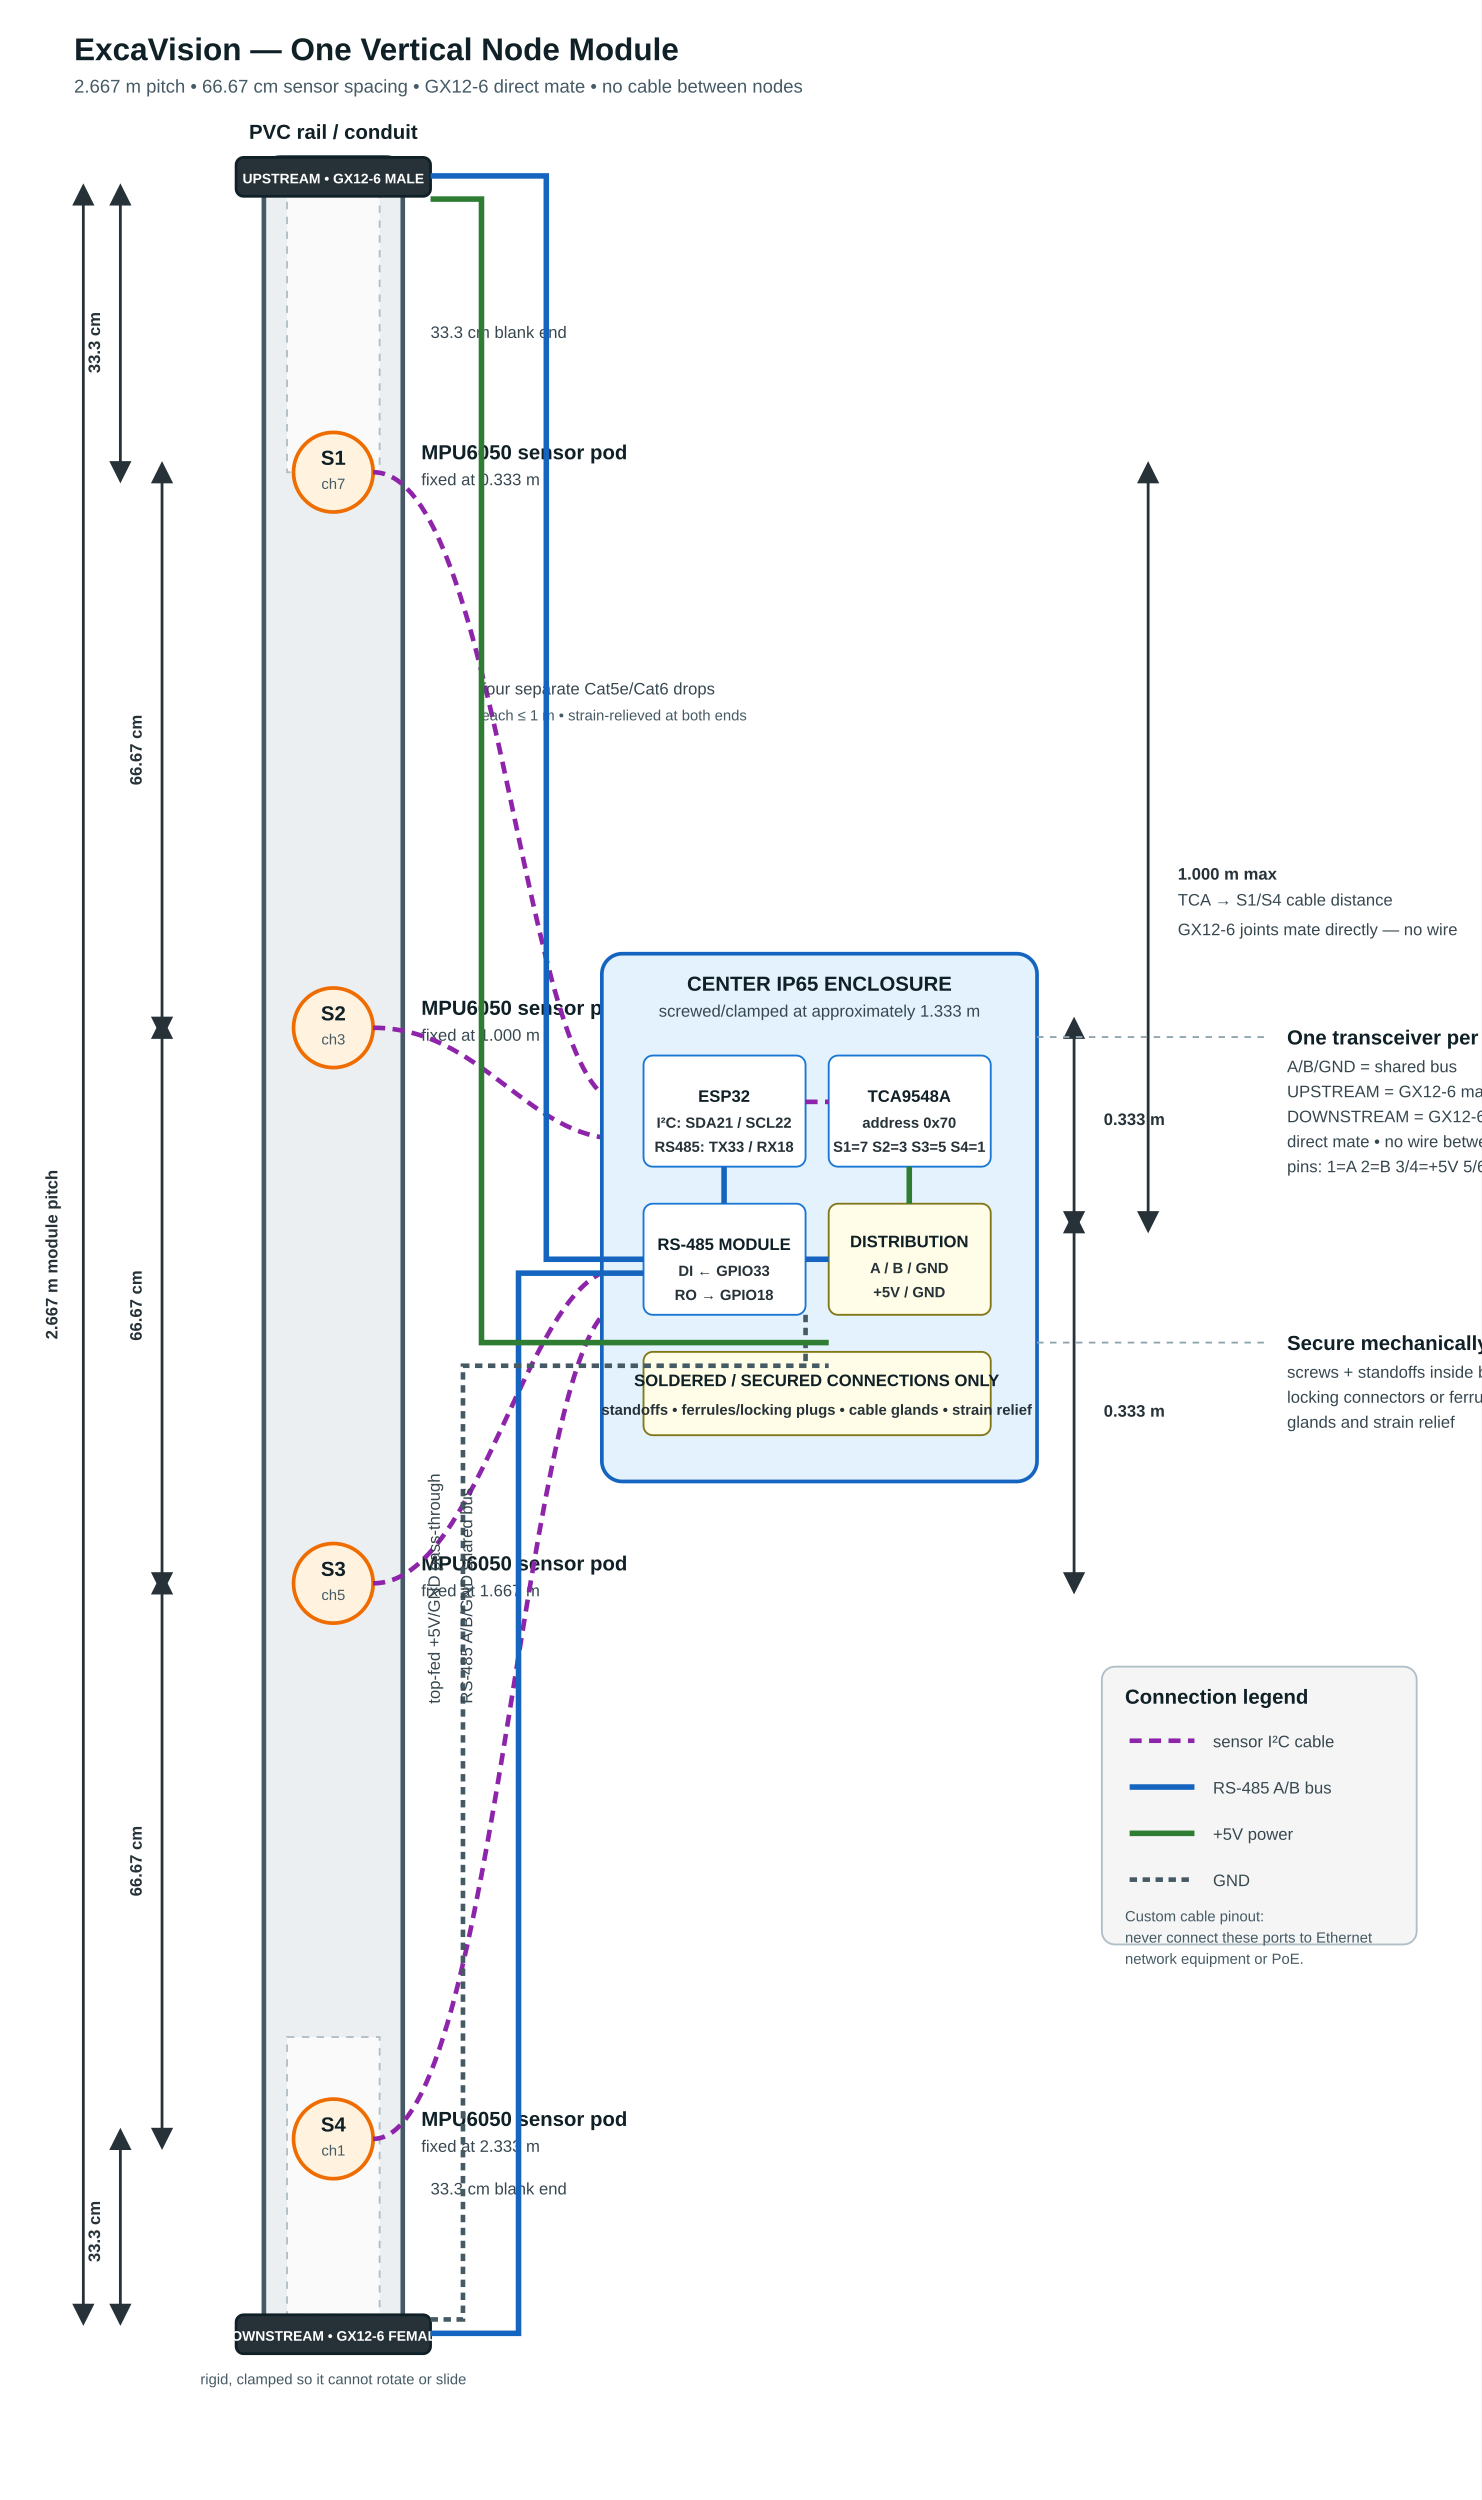
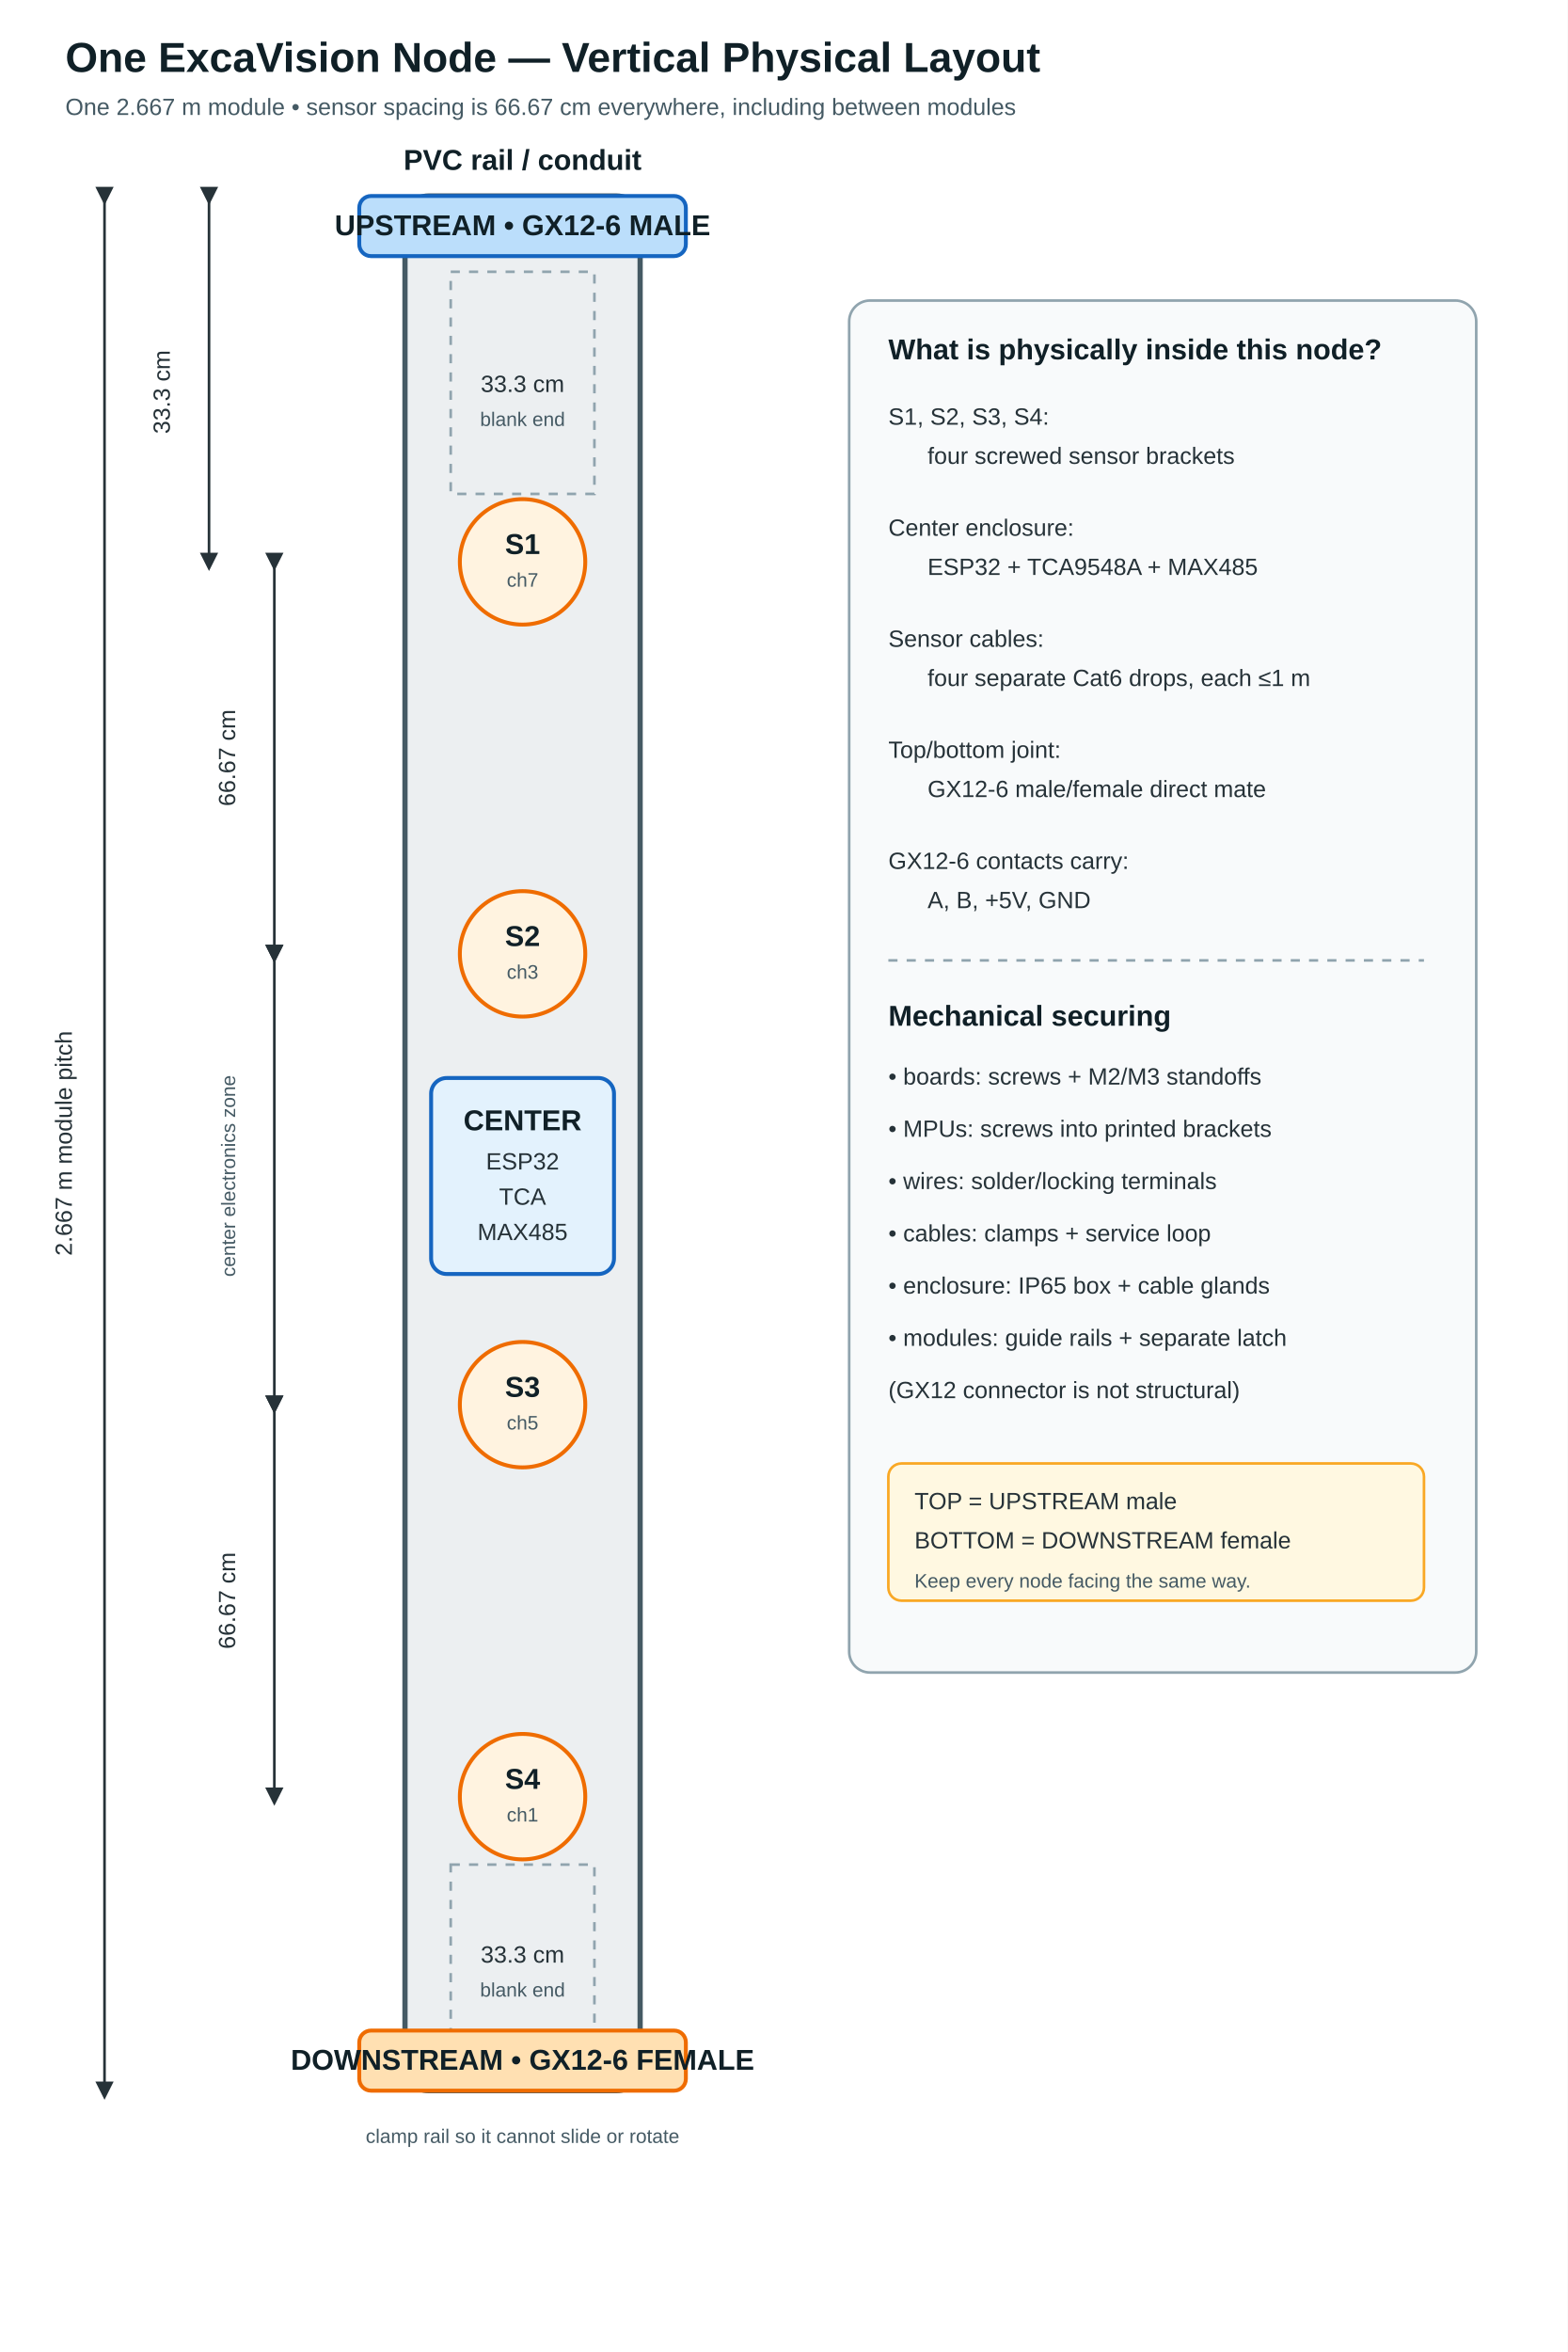
- <svg xmlns="http://www.w3.org/2000/svg" width="1600" height="2700" viewBox="0 0 1600 2700">
+ <svg xmlns="http://www.w3.org/2000/svg" width="1200" height="1800" viewBox="0 0 1200 1800">
  <defs>
-     <marker id="arrow" viewBox="0 0 10 10" refX="5" refY="5" markerWidth="8" markerHeight="8" orient="auto-start-reverse">
-       <path d="M 0 0 L 10 5 L 0 10 z" fill="#263238" />
+     <style>
+       .title{font:700 32px Arial;fill:#102027}.sub{font:400 18px Arial;fill:#455a64}
+       .h{font:700 22px Arial;fill:#102027}.txt{font:400 18px Arial;fill:#263238}.small{font:400 15px Arial;fill:#455a64}
+       .rail{fill:#eceff1;stroke:#455a64;stroke-width:4}.sensor{fill:#fff3e0;stroke:#ef6c00;stroke-width:3}
+       .box{fill:#e3f2fd;stroke:#1565c0;stroke-width:3}.male{fill:#bbdefb;stroke:#1565c0;stroke-width:3}
+       .female{fill:#ffe0b2;stroke:#ef6c00;stroke-width:3}.dim{stroke:#263238;stroke-width:2;marker-start:url(#a);marker-end:url(#a);fill:none}
+       .guide{stroke:#90a4ae;stroke-width:2;stroke-dasharray:7 7;fill:none}
+     </style>
+     <marker id="a" viewBox="0 0 10 10" refX="5" refY="5" markerWidth="7" markerHeight="7" orient="auto">
+       <path d="M0 0L10 5L0 10z" fill="#263238" />
    </marker>
-     <marker id="blueArrow" viewBox="0 0 10 10" refX="5" refY="5" markerWidth="8" markerHeight="8" orient="auto-start-reverse">
-       <path d="M 0 0 L 10 5 L 0 10 z" fill="#1565c0" />
-     </marker>
-     <marker id="greenArrow" viewBox="0 0 10 10" refX="5" refY="5" markerWidth="8" markerHeight="8" orient="auto-start-reverse">
-       <path d="M 0 0 L 10 5 L 0 10 z" fill="#2e7d32" />
-     </marker>
-     <style>
-       .title { font: 700 34px Arial, sans-serif; fill: #102027; }
-       .subtitle { font: 400 20px Arial, sans-serif; fill: #455a64; }
-       .label { font: 700 22px Arial, sans-serif; fill: #102027; }
-       .small { font: 400 18px Arial, sans-serif; fill: #37474f; }
-       .tiny { font: 400 16px Arial, sans-serif; fill: #455a64; }
-       .dim { font: 700 18px Arial, sans-serif; fill: #263238; }
-       .boxtext { font: 700 18px Arial, sans-serif; fill: #102027; }
-       .pin { font: 600 16px Arial, sans-serif; fill: #263238; }
-       .rail { fill: #eceff1; stroke: #455a64; stroke-width: 5; }
-       .blank { fill: #fafafa; stroke: #b0bec5; stroke-width: 2; stroke-dasharray: 8 8; }
-       .sensor { fill: #fff3e0; stroke: #ef6c00; stroke-width: 4; }
-       .electronics { fill: #e3f2fd; stroke: #1565c0; stroke-width: 4; }
-       .board { fill: #ffffff; stroke: #1976d2; stroke-width: 2; }
-       .terminal { fill: #fffde7; stroke: #827717; stroke-width: 2; }
-       .port { fill: #263238; stroke: #102027; stroke-width: 3; }
-       .wireI2C { fill: none; stroke: #8e24aa; stroke-width: 5; stroke-dasharray: 13 8; }
-       .wirePower { fill: none; stroke: #2e7d32; stroke-width: 6; }
-       .wire485 { fill: none; stroke: #1565c0; stroke-width: 6; }
-       .wireGnd { fill: none; stroke: #455a64; stroke-width: 5; stroke-dasharray: 8 6; }
-       .dimension { fill: none; stroke: #263238; stroke-width: 3; marker-start: url(#arrow); marker-end: url(#arrow); }
-       .guide { fill: none; stroke: #90a4ae; stroke-width: 2; stroke-dasharray: 7 7; }
-     </style>
  </defs>
-   <rect width="1600" height="2700" fill="#ffffff" />
-   <text x="80" y="65" class="title">ExcaVision — One Vertical Node Module</text>
-   <text x="80" y="100" class="subtitle">2.667 m pitch • 66.67 cm sensor spacing • GX12-6 direct mate • no cable between nodes</text>
-   <rect x="285" y="170" width="150" height="2370" rx="18" class="rail" />
-   <text x="360" y="150" text-anchor="middle" class="label">PVC rail / conduit</text>
-   <text x="360" y="2575" text-anchor="middle" class="tiny">rigid, clamped so it cannot rotate or slide</text>
-   <rect x="310" y="210" width="100" height="300" class="blank" />
-   <rect x="310" y="2200" width="100" height="300" class="blank" />
-   <text x="465" y="365" class="small">33.3 cm blank end</text>
-   <text x="465" y="2370" class="small">33.3 cm blank end</text>
-   <rect x="255" y="170" width="210" height="42" rx="8" class="port" />
-   <text x="360" y="198" text-anchor="middle" fill="#ffffff" style="font:700 15px Arial">UPSTREAM • GX12-6 MALE</text>
-   <rect x="255" y="2500" width="210" height="42" rx="8" class="port" />
-   <text x="360" y="2528" text-anchor="middle" fill="#ffffff" style="font:700 15px Arial">DOWNSTREAM • GX12-6 FEMALE</text>
-   <g>
-     <circle cx="360" cy="510" r="43" class="sensor" />
-     <text x="360" y="502" text-anchor="middle" class="label">S1</text>
-     <text x="360" y="528" text-anchor="middle" class="tiny">ch7</text>
-     <text x="455" y="496" class="label">MPU6050 sensor pod</text>
-     <text x="455" y="524" class="small">fixed at 0.333 m</text>
-   </g>
-   <g>
-     <circle cx="360" cy="1110" r="43" class="sensor" />
-     <text x="360" y="1102" text-anchor="middle" class="label">S2</text>
-     <text x="360" y="1128" text-anchor="middle" class="tiny">ch3</text>
-     <text x="455" y="1096" class="label">MPU6050 sensor pod</text>
-     <text x="455" y="1124" class="small">fixed at 1.000 m</text>
-   </g>
-   <g>
-     <circle cx="360" cy="1710" r="43" class="sensor" />
-     <text x="360" y="1702" text-anchor="middle" class="label">S3</text>
-     <text x="360" y="1728" text-anchor="middle" class="tiny">ch5</text>
-     <text x="455" y="1696" class="label">MPU6050 sensor pod</text>
-     <text x="455" y="1724" class="small">fixed at 1.667 m</text>
-   </g>
-   <g>
-     <circle cx="360" cy="2310" r="43" class="sensor" />
-     <text x="360" y="2302" text-anchor="middle" class="label">S4</text>
-     <text x="360" y="2328" text-anchor="middle" class="tiny">ch1</text>
-     <text x="455" y="2296" class="label">MPU6050 sensor pod</text>
-     <text x="455" y="2324" class="small">fixed at 2.333 m</text>
-   </g>
-   <path d="M 403 510 C 540 510, 565 1190, 670 1190" class="wireI2C" />
-   <path d="M 403 1110 C 520 1110, 570 1230, 670 1230" class="wireI2C" />
-   <path d="M 403 1710 C 520 1710, 570 1370, 670 1370" class="wireI2C" />
-   <path d="M 403 2310 C 540 2310, 565 1410, 670 1410" class="wireI2C" />
-   <text x="520" y="750" class="small" fill="#8e24aa">four separate Cat5e/Cat6 drops</text>
-   <text x="520" y="778" class="tiny" fill="#8e24aa">each ≤ 1 m • strain-relieved at both ends</text>
-   <rect x="650" y="1030" width="470" height="570" rx="22" class="electronics" />
-   <text x="885" y="1070" text-anchor="middle" class="label">CENTER IP65 ENCLOSURE</text>
-   <text x="885" y="1098" text-anchor="middle" class="small">screwed/clamped at approximately 1.333 m</text>
-   <rect x="695" y="1140" width="175" height="120" rx="10" class="board" />
-   <text x="782" y="1190" text-anchor="middle" class="boxtext">ESP32</text>
-   <text x="782" y="1218" text-anchor="middle" class="pin">I²C: SDA21 / SCL22</text>
-   <text x="782" y="1244" text-anchor="middle" class="pin">RS485: TX33 / RX18</text>
-   <rect x="895" y="1140" width="175" height="120" rx="10" class="board" />
-   <text x="982" y="1190" text-anchor="middle" class="boxtext">TCA9548A</text>
-   <text x="982" y="1218" text-anchor="middle" class="pin">address 0x70</text>
-   <text x="982" y="1244" text-anchor="middle" class="pin">S1=7 S2=3 S3=5 S4=1</text>
-   <rect x="695" y="1300" width="175" height="120" rx="10" class="board" />
-   <text x="782" y="1350" text-anchor="middle" class="boxtext">RS-485 MODULE</text>
-   <text x="782" y="1378" text-anchor="middle" class="pin">DI ← GPIO33</text>
-   <text x="782" y="1404" text-anchor="middle" class="pin">RO → GPIO18</text>
-   <rect x="895" y="1300" width="175" height="120" rx="10" class="terminal" />
-   <text x="982" y="1347" text-anchor="middle" class="boxtext">DISTRIBUTION</text>
-   <text x="982" y="1375" text-anchor="middle" class="pin">A / B / GND</text>
-   <text x="982" y="1401" text-anchor="middle" class="pin">+5V / GND</text>
-   <rect x="695" y="1460" width="375" height="90" rx="10" class="terminal" />
-   <text x="882" y="1497" text-anchor="middle" class="boxtext">SOLDERED / SECURED CONNECTIONS ONLY</text>
-   <text x="882" y="1528" text-anchor="middle" class="pin">standoffs • ferrules/locking plugs • cable glands • strain relief</text>
-   <path d="M 870 1190 L 895 1190" class="wireI2C" />
-   <path d="M 782 1260 L 782 1300" class="wire485" />
-   <path d="M 870 1360 L 895 1360" class="wire485" />
-   <path d="M 982 1260 L 982 1300" class="wirePower" />
-   <path d="M 870 1470 L 870 1420" class="wireGnd" />
-   <path d="M 465 190 L 590 190 L 590 1360 L 695 1360" class="wire485" />
-   <path d="M 465 2520 L 560 2520 L 560 1375 L 695 1375" class="wire485" />
-   <path d="M 465 215 L 520 215 L 520 1450 L 895 1450" class="wirePower" />
-   <path d="M 465 2505 L 500 2505 L 500 1475 L 895 1475" class="wireGnd" />
-   <text x="510" y="1840" transform="rotate(-90 510 1840)" class="small" fill="#1565c0">RS-485 A/B/GND shared bus</text>
-   <text x="475" y="1840" transform="rotate(-90 475 1840)" class="small" fill="#2e7d32">top-fed +5V/GND pass-through</text>
-   <line x1="130" y1="210" x2="130" y2="510" class="dimension" />
-   <text x="108" y="370" text-anchor="middle" transform="rotate(-90 108 370)" class="dim">33.3 cm</text>
-   <line x1="175" y1="510" x2="175" y2="1110" class="dimension" />
-   <text x="153" y="810" text-anchor="middle" transform="rotate(-90 153 810)" class="dim">66.67 cm</text>
-   <line x1="175" y1="1110" x2="175" y2="1710" class="dimension" />
-   <text x="153" y="1410" text-anchor="middle" transform="rotate(-90 153 1410)" class="dim">66.67 cm</text>
-   <line x1="175" y1="1710" x2="175" y2="2310" class="dimension" />
-   <text x="153" y="2010" text-anchor="middle" transform="rotate(-90 153 2010)" class="dim">66.67 cm</text>
-   <line x1="130" y1="2310" x2="130" y2="2500" class="dimension" />
-   <text x="108" y="2410" text-anchor="middle" transform="rotate(-90 108 2410)" class="dim">33.3 cm</text>
-   <line x1="90" y1="210" x2="90" y2="2500" class="dimension" />
-   <text x="62" y="1355" text-anchor="middle" transform="rotate(-90 62 1355)" class="dim">2.667 m module pitch</text>
-   <line x1="1160" y1="1110" x2="1160" y2="1320" class="dimension" />
-   <text x="1192" y="1215" class="dim">0.333 m</text>
-   <line x1="1160" y1="1320" x2="1160" y2="1710" class="dimension" />
-   <text x="1192" y="1530" class="dim">0.333 m</text>
-   <line x1="1240" y1="510" x2="1240" y2="1320" class="dimension" />
-   <text x="1272" y="950" class="dim">1.000 m max</text>
-   <text x="1272" y="978" class="small">TCA → S1/S4 cable distance</text>
-   <text x="1272" y="1010" class="small">GX12-6 joints mate directly — no wire</text>
-   <path d="M 1120 1120 L 1370 1120" class="guide" />
-   <text x="1390" y="1128" class="label">One transceiver per node</text>
-   <text x="1390" y="1158" class="small">A/B/GND = shared bus</text>
-   <text x="1390" y="1185" class="small">UPSTREAM = GX12-6 male</text>
-   <text x="1390" y="1212" class="small">DOWNSTREAM = GX12-6 female</text>
-   <text x="1390" y="1239" class="small">direct mate • no wire between nodes</text>
-   <text x="1390" y="1266" class="small">pins: 1=A 2=B 3/4=+5V 5/6=GND</text>
-   <path d="M 1120 1450 L 1370 1450" class="guide" />
-   <text x="1390" y="1458" class="label">Secure mechanically</text>
-   <text x="1390" y="1488" class="small">screws + standoffs inside box</text>
-   <text x="1390" y="1515" class="small">locking connectors or ferrules</text>
-   <text x="1390" y="1542" class="small">glands and strain relief</text>
-   <rect x="1190" y="1800" width="340" height="300" rx="14" fill="#f5f5f5" stroke="#b0bec5" stroke-width="2" />
-   <text x="1215" y="1840" class="label">Connection legend</text>
-   <line x1="1220" y1="1880" x2="1290" y2="1880" class="wireI2C" />
-   <text x="1310" y="1887" class="small">sensor I²C cable</text>
-   <line x1="1220" y1="1930" x2="1290" y2="1930" class="wire485" />
-   <text x="1310" y="1937" class="small">RS-485 A/B bus</text>
-   <line x1="1220" y1="1980" x2="1290" y2="1980" class="wirePower" />
-   <text x="1310" y="1987" class="small">+5V power</text>
-   <line x1="1220" y1="2030" x2="1290" y2="2030" class="wireGnd" />
-   <text x="1310" y="2037" class="small">GND</text>
-   <text x="1215" y="2075" class="tiny">Custom cable pinout:</text>
-   <text x="1215" y="2098" class="tiny">never connect these ports to Ethernet</text>
-   <text x="1215" y="2121" class="tiny">network equipment or PoE.</text>
+   <rect width="1200" height="1800" fill="white" />
+   <text x="50" y="55" class="title">One ExcaVision Node — Vertical Physical Layout</text>
+   <text x="50" y="88" class="sub">One 2.667 m module • sensor spacing is 66.67 cm everywhere, including between modules</text>
+   <rect x="310" y="150" width="180" height="1450" rx="18" class="rail" />
+   <text x="400" y="130" text-anchor="middle" class="h">PVC rail / conduit</text>
+   <text x="400" y="1640" text-anchor="middle" class="small">clamp rail so it cannot slide or rotate</text>
+   <rect x="275" y="150" width="250" height="46" rx="9" class="male" />
+   <text x="400" y="180" text-anchor="middle" class="h">UPSTREAM • GX12-6 MALE</text>
+   <rect x="345" y="208" width="110" height="170" class="guide" />
+   <text x="400" y="300" text-anchor="middle" class="txt">33.3 cm</text>
+   <text x="400" y="326" text-anchor="middle" class="small">blank end</text>
+   <circle cx="400" cy="430" r="48" class="sensor" />
+   <text x="400" y="424" text-anchor="middle" class="h">S1</text>
+   <text x="400" y="449" text-anchor="middle" class="small">ch7</text>
+   <circle cx="400" cy="730" r="48" class="sensor" />
+   <text x="400" y="724" text-anchor="middle" class="h">S2</text>
+   <text x="400" y="749" text-anchor="middle" class="small">ch3</text>
+   <rect x="330" y="825" width="140" height="150" rx="12" class="box" />
+   <text x="400" y="865" text-anchor="middle" class="h">CENTER</text>
+   <text x="400" y="895" text-anchor="middle" class="txt">ESP32</text>
+   <text x="400" y="922" text-anchor="middle" class="txt">TCA</text>
+   <text x="400" y="949" text-anchor="middle" class="txt">MAX485</text>
+   <circle cx="400" cy="1075" r="48" class="sensor" />
+   <text x="400" y="1069" text-anchor="middle" class="h">S3</text>
+   <text x="400" y="1094" text-anchor="middle" class="small">ch5</text>
+   <circle cx="400" cy="1375" r="48" class="sensor" />
+   <text x="400" y="1369" text-anchor="middle" class="h">S4</text>
+   <text x="400" y="1394" text-anchor="middle" class="small">ch1</text>
+   <rect x="345" y="1427" width="110" height="145" class="guide" />
+   <text x="400" y="1502" text-anchor="middle" class="txt">33.3 cm</text>
+   <text x="400" y="1528" text-anchor="middle" class="small">blank end</text>
+   <rect x="275" y="1554" width="250" height="46" rx="9" class="female" />
+   <text x="400" y="1584" text-anchor="middle" class="h">DOWNSTREAM • GX12-6 FEMALE</text>
+   <line x1="160" y1="150" x2="160" y2="430" class="dim" />
+   <text x="130" y="300" text-anchor="middle" transform="rotate(-90 130 300)" class="txt">33.3 cm</text>
+   <line x1="210" y1="430" x2="210" y2="730" class="dim" />
+   <text x="180" y="580" text-anchor="middle" transform="rotate(-90 180 580)" class="txt">66.67 cm</text>
+   <line x1="210" y1="730" x2="210" y2="1075" class="dim" />
+   <text x="180" y="900" text-anchor="middle" transform="rotate(-90 180 900)" class="small">center electronics zone</text>
+   <line x1="210" y1="1075" x2="210" y2="1375" class="dim" />
+   <text x="180" y="1225" text-anchor="middle" transform="rotate(-90 180 1225)" class="txt">66.67 cm</text>
+   <line x1="80" y1="150" x2="80" y2="1600" class="dim" />
+   <text x="55" y="875" text-anchor="middle" transform="rotate(-90 55 875)" class="txt">2.667 m module pitch</text>
+   <rect x="650" y="230" width="480" height="1050" rx="16" fill="#f8fafb" stroke="#90a4ae" stroke-width="2" />
+   <text x="680" y="275" class="h">What is physically inside this node?</text>
+   <text x="680" y="325" class="txt">S1, S2, S3, S4:</text>
+   <text x="710" y="355" class="txt">four screwed sensor brackets</text>
+   <text x="680" y="410" class="txt">Center enclosure:</text>
+   <text x="710" y="440" class="txt">ESP32 + TCA9548A + MAX485</text>
+   <text x="680" y="495" class="txt">Sensor cables:</text>
+   <text x="710" y="525" class="txt">four separate Cat6 drops, each ≤1 m</text>
+   <text x="680" y="580" class="txt">Top/bottom joint:</text>
+   <text x="710" y="610" class="txt">GX12-6 male/female direct mate</text>
+   <text x="680" y="665" class="txt">GX12-6 contacts carry:</text>
+   <text x="710" y="695" class="txt">A, B, +5V, GND</text>
+   <line x1="680" y1="735" x2="1090" y2="735" class="guide" />
+   <text x="680" y="785" class="h">Mechanical securing</text>
+   <text x="680" y="830" class="txt">• boards: screws + M2/M3 standoffs</text>
+   <text x="680" y="870" class="txt">• MPUs: screws into printed brackets</text>
+   <text x="680" y="910" class="txt">• wires: solder/locking terminals</text>
+   <text x="680" y="950" class="txt">• cables: clamps + service loop</text>
+   <text x="680" y="990" class="txt">• enclosure: IP65 box + cable glands</text>
+   <text x="680" y="1030" class="txt">• modules: guide rails + separate latch</text>
+   <text x="680" y="1070" class="txt">  (GX12 connector is not structural)</text>
+   <rect x="680" y="1120" width="410" height="105" rx="10" fill="#fff8e1" stroke="#f9a825" stroke-width="2" />
+   <text x="700" y="1155" class="txt">TOP = UPSTREAM male</text>
+   <text x="700" y="1185" class="txt">BOTTOM = DOWNSTREAM female</text>
+   <text x="700" y="1215" class="small">Keep every node facing the same way.</text>
</svg>
